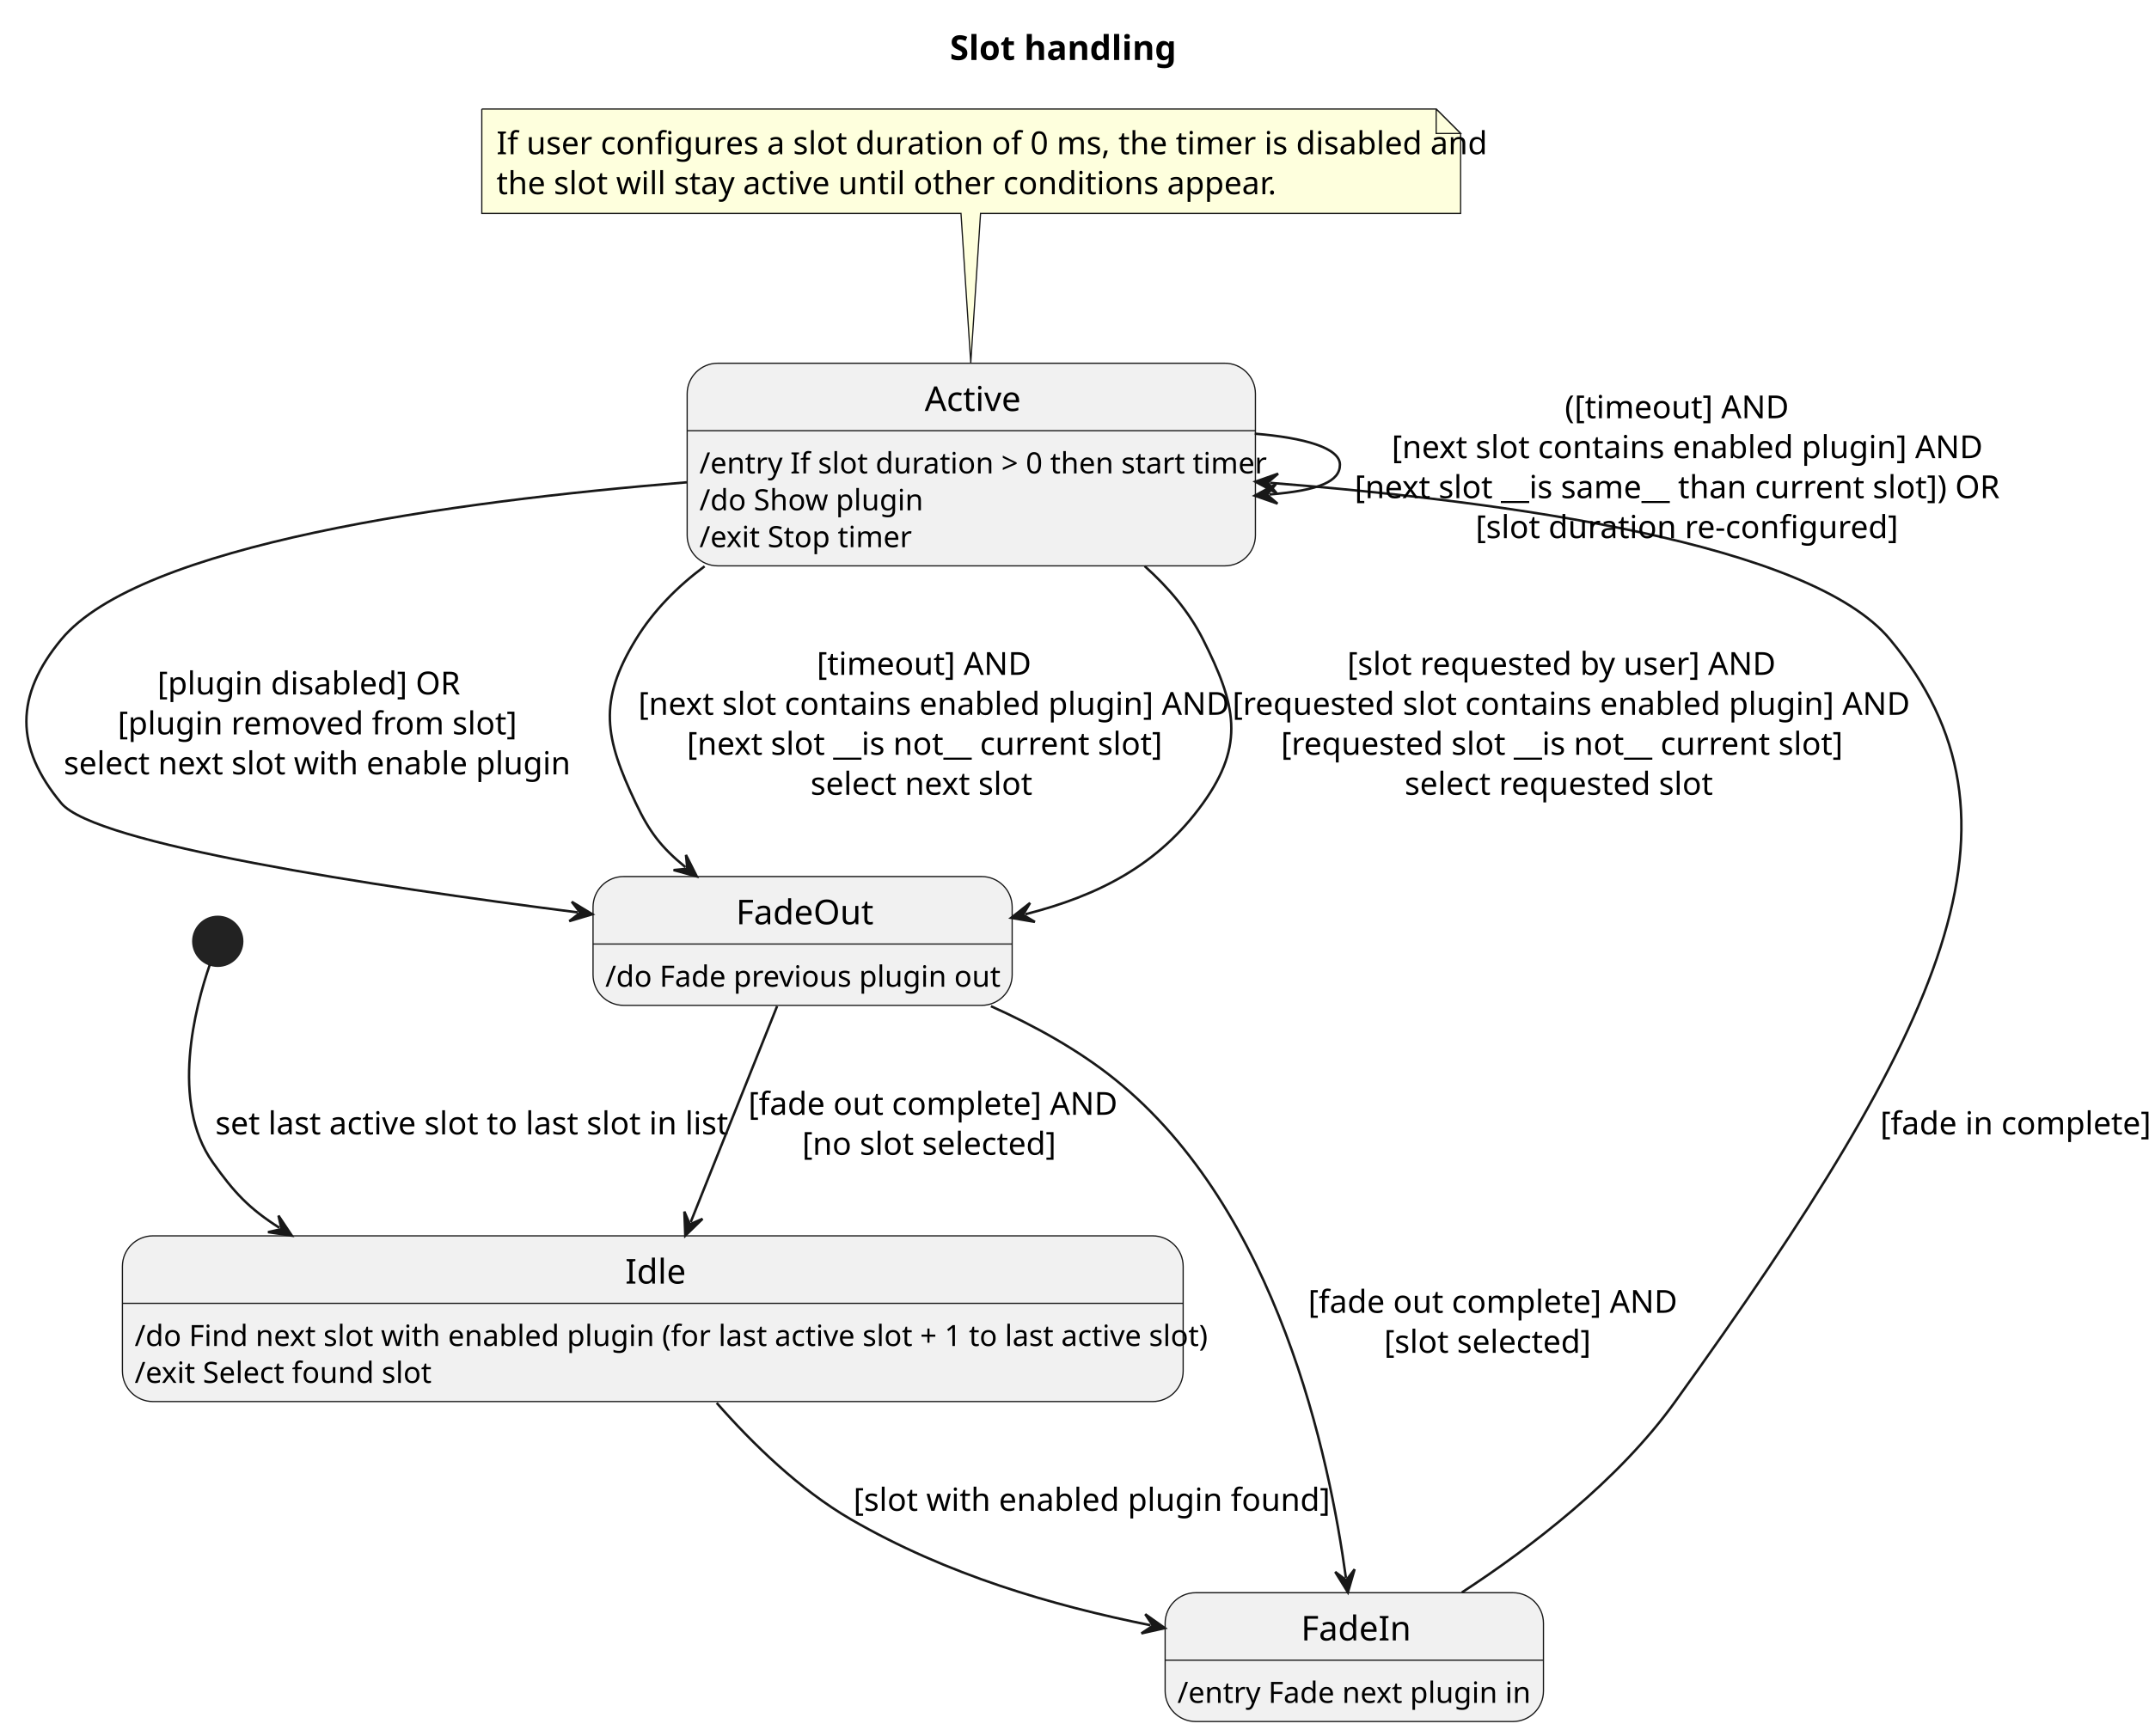
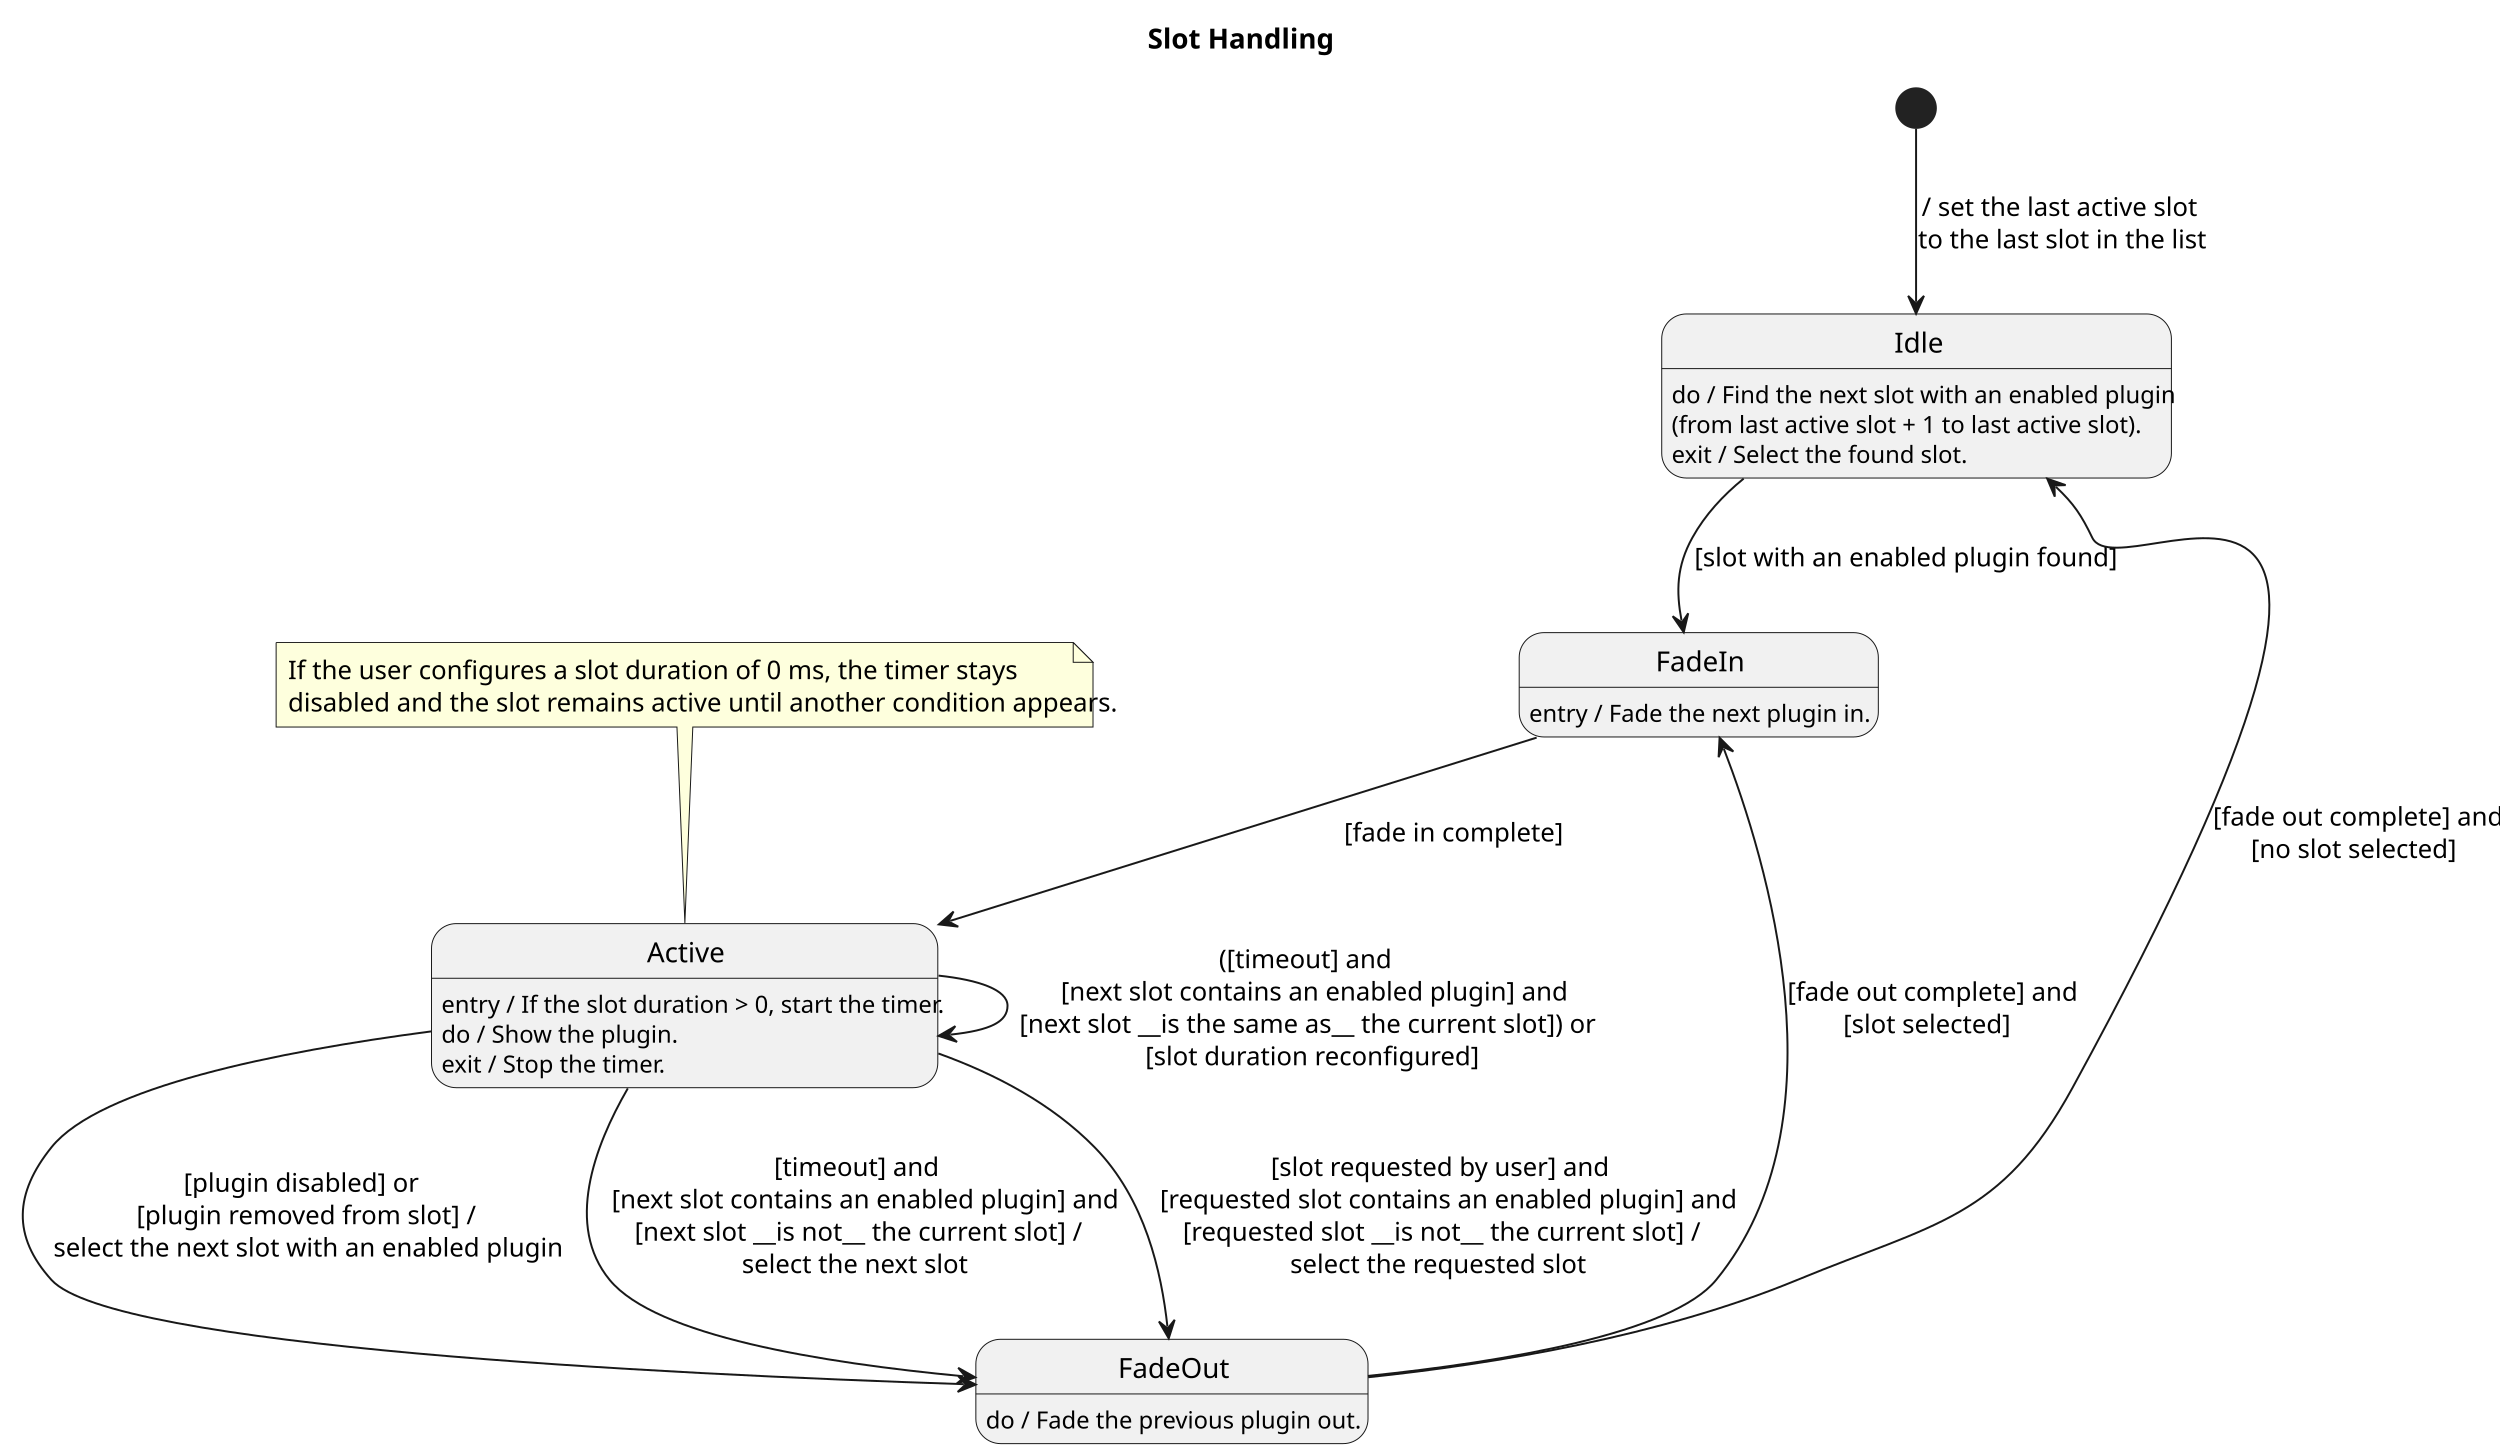
- <svg xmlns="http://www.w3.org/2000/svg" contentStyleType="text/css" data-diagram-type="STATE" height="710px" preserveAspectRatio="none" style="width:879px;height:710px;background:#FFFFFF;" version="1.1" viewBox="0 0 879 710" width="879px" zoomAndPan="magnify">
+ <svg xmlns="http://www.w3.org/2000/svg" contentStyleType="text/css" data-diagram-type="STATE" height="735px" preserveAspectRatio="none" style="width:1263px;height:735px;background:#FFFFFF;" version="1.1" viewBox="0 0 1263 735" width="1263px" zoomAndPan="magnify">
  <defs />
  <g>
    <g class="title" data-source-line="2">
-       <text fill="#000000" font-family="sans-serif" font-size="14" font-weight="bold" lengthAdjust="spacing" textLength="88.655" x="388.515" y="24.533">Slot handling</text>
+       <text fill="#000000" font-family="sans-serif" font-size="14" font-weight="bold" lengthAdjust="spacing" textLength="90.214" x="579.783" y="24.533">Slot Handling</text>
    </g>
    <g class="entity" data-qualified-name="idle" id="ent0002">
-       <rect fill="#F1F1F1" height="67.797" rx="12.5" ry="12.5" style="stroke:#181818;stroke-width:0.5;" width="433.877" x="50.07" y="505.609" />
-       <line style="stroke:#181818;stroke-width:0.5;" x1="50.07" x2="483.947" y1="533.219" y2="533.219" />
-       <text fill="#000000" font-family="sans-serif" font-size="14" lengthAdjust="spacing" textLength="22.572" x="255.722" y="525.143">Idle</text>
-       <text fill="#000000" font-family="sans-serif" font-size="12" lengthAdjust="spacing" textLength="413.877" x="55.07" y="550.676">/do Find next slot with enabled plugin (for last active slot + 1 to last active slot)</text>
-       <text fill="#000000" font-family="sans-serif" font-size="12" lengthAdjust="spacing" textLength="114.064" x="55.07" y="565.769">/exit Select found slot</text>
+       <rect fill="#F1F1F1" height="82.891" rx="12.5" ry="12.5" style="stroke:#181818;stroke-width:0.5;" width="257.492" x="839.5" y="158.609" />
+       <line style="stroke:#181818;stroke-width:0.5;" x1="839.5" x2="1096.992" y1="186.219" y2="186.219" />
+       <text fill="#000000" font-family="sans-serif" font-size="14" lengthAdjust="spacing" textLength="22.572" x="956.96" y="178.143">Idle</text>
+       <text fill="#000000" font-family="sans-serif" font-size="12" lengthAdjust="spacing" textLength="237.492" x="844.5" y="203.676">do / Find the next slot with an enabled plugin</text>
+       <text fill="#000000" font-family="sans-serif" font-size="12" lengthAdjust="spacing" textLength="226.412" x="844.5" y="218.769">(from last active slot + 1 to last active slot).</text>
+       <text fill="#000000" font-family="sans-serif" font-size="12" lengthAdjust="spacing" textLength="140.748" x="844.5" y="233.863">exit / Select the found slot.</text>
    </g>
    <g class="entity" data-qualified-name="fadeIn" id="ent0003">
-       <rect fill="#F1F1F1" height="52.703" rx="12.5" ry="12.5" style="stroke:#181818;stroke-width:0.5;" width="154.748" x="476.57" y="651.609" />
-       <line style="stroke:#181818;stroke-width:0.5;" x1="476.57" x2="631.318" y1="679.219" y2="679.219" />
-       <text fill="#000000" font-family="sans-serif" font-size="14" lengthAdjust="spacing" textLength="43.586" x="532.151" y="671.143">FadeIn</text>
-       <text fill="#000000" font-family="sans-serif" font-size="12" lengthAdjust="spacing" textLength="134.748" x="481.57" y="696.676">/entry Fade next plugin in</text>
+       <rect fill="#F1F1F1" height="52.703" rx="12.5" ry="12.5" style="stroke:#181818;stroke-width:0.5;" width="181.432" x="767.5" y="319.609" />
+       <line style="stroke:#181818;stroke-width:0.5;" x1="767.5" x2="948.932" y1="347.219" y2="347.219" />
+       <text fill="#000000" font-family="sans-serif" font-size="14" lengthAdjust="spacing" textLength="43.586" x="836.423" y="339.143">FadeIn</text>
+       <text fill="#000000" font-family="sans-serif" font-size="12" lengthAdjust="spacing" textLength="161.432" x="772.5" y="364.676">entry / Fade the next plugin in.</text>
    </g>
    <g class="entity" data-qualified-name="active" id="ent0004">
-       <rect fill="#F1F1F1" height="82.891" rx="12.5" ry="12.5" style="stroke:#181818;stroke-width:0.5;" width="232.432" x="281.07" y="148.609" />
-       <line style="stroke:#181818;stroke-width:0.5;" x1="281.07" x2="513.502" y1="176.219" y2="176.219" />
-       <text fill="#000000" font-family="sans-serif" font-size="14" lengthAdjust="spacing" textLength="38.124" x="378.224" y="168.143">Active</text>
-       <text fill="#000000" font-family="sans-serif" font-size="12" lengthAdjust="spacing" textLength="212.432" x="286.07" y="193.676">/entry If slot duration &gt; 0 then start timer</text>
-       <text fill="#000000" font-family="sans-serif" font-size="12" lengthAdjust="spacing" textLength="85.394" x="286.07" y="208.769">/do Show plugin</text>
-       <text fill="#000000" font-family="sans-serif" font-size="12" lengthAdjust="spacing" textLength="80.027" x="286.07" y="223.863">/exit Stop timer</text>
+       <rect fill="#F1F1F1" height="82.891" rx="12.5" ry="12.5" style="stroke:#181818;stroke-width:0.5;" width="255.775" x="218" y="466.609" />
+       <line style="stroke:#181818;stroke-width:0.5;" x1="218" x2="473.775" y1="494.219" y2="494.219" />
+       <text fill="#000000" font-family="sans-serif" font-size="14" lengthAdjust="spacing" textLength="38.124" x="326.826" y="486.143">Active</text>
+       <text fill="#000000" font-family="sans-serif" font-size="12" lengthAdjust="spacing" textLength="235.775" x="223" y="511.676">entry / If the slot duration &gt; 0, start the timer.</text>
+       <text fill="#000000" font-family="sans-serif" font-size="12" lengthAdjust="spacing" textLength="112.078" x="223" y="526.769">do / Show the plugin.</text>
+       <text fill="#000000" font-family="sans-serif" font-size="12" lengthAdjust="spacing" textLength="106.711" x="223" y="541.863">exit / Stop the timer.</text>
    </g>
    <g class="entity" data-qualified-name="fadeOut" id="ent0005">
-       <rect fill="#F1F1F1" height="52.703" rx="12.5" ry="12.5" style="stroke:#181818;stroke-width:0.5;" width="171.435" x="242.57" y="358.609" />
-       <line style="stroke:#181818;stroke-width:0.5;" x1="242.57" x2="414.005" y1="386.219" y2="386.219" />
-       <text fill="#000000" font-family="sans-serif" font-size="14" lengthAdjust="spacing" textLength="54.476" x="301.05" y="378.143">FadeOut</text>
-       <text fill="#000000" font-family="sans-serif" font-size="12" lengthAdjust="spacing" textLength="151.435" x="247.57" y="403.676">/do Fade previous plugin out</text>
+       <rect fill="#F1F1F1" height="52.703" rx="12.5" ry="12.5" style="stroke:#181818;stroke-width:0.5;" width="198.119" x="493" y="676.609" />
+       <line style="stroke:#181818;stroke-width:0.5;" x1="493" x2="691.119" y1="704.219" y2="704.219" />
+       <text fill="#000000" font-family="sans-serif" font-size="14" lengthAdjust="spacing" textLength="54.476" x="564.822" y="696.143">FadeOut</text>
+       <text fill="#000000" font-family="sans-serif" font-size="12" lengthAdjust="spacing" textLength="178.119" x="498" y="721.676">do / Fade the previous plugin out.</text>
    </g>
-     <g class="start_entity" data-qualified-name=".start." data-source-line="15" id="ent0002">
-       <ellipse cx="89.07" cy="385.109" fill="#222222" rx="10" ry="10" style="stroke:#222222;stroke-width:1;" />
+     <g class="start_entity" data-qualified-name=".start." data-source-line="22" id="ent0002">
+       <ellipse cx="968" cy="54.609" fill="#222222" rx="10" ry="10" style="stroke:#222222;stroke-width:1;" />
    </g>
-     <g class="entity" data-qualified-name="GMN2" data-source-line="30" id="ent0003">
-       <path d="M197.07,44.609 L197.07,87.312 A0,0 0 0 0 197.07,87.312 L393.07,87.312 L397.07,148.529 L401.07,87.312 L597.431,87.312 A0,0 0 0 0 597.431,87.312 L597.431,54.609 L587.431,44.609 L197.07,44.609 A0,0 0 0 0 197.07,44.609" fill="#FEFFDD" style="stroke:#181818;stroke-width:0.5;" />
-       <path d="M587.431,44.609 L587.431,54.609 L597.431,54.609 L587.431,44.609" fill="#FEFFDD" style="stroke:#181818;stroke-width:0.5;" />
-       <text fill="#000000" font-family="sans-serif" font-size="13" lengthAdjust="spacing" textLength="379.361" x="203.07" y="63.105">If user configures a slot duration of 0 ms, the timer is disabled and</text>
-       <text fill="#000000" font-family="sans-serif" font-size="13" lengthAdjust="spacing" textLength="299.159" x="203.07" y="79.456">the slot will stay active until other conditions appear.</text>
+     <g class="entity" data-qualified-name="GMN2" data-source-line="37" id="ent0003">
+       <path d="M139.5,324.609 L139.5,367.312 A0,0 0 0 0 139.5,367.312 L342,367.312 L346,466.309 L350,367.312 L552.188,367.312 A0,0 0 0 0 552.188,367.312 L552.188,334.609 L542.188,324.609 L139.5,324.609 A0,0 0 0 0 139.5,324.609" fill="#FEFFDD" style="stroke:#181818;stroke-width:0.5;" />
+       <path d="M542.188,324.609 L542.188,334.609 L552.188,334.609 L542.188,324.609" fill="#FEFFDD" style="stroke:#181818;stroke-width:0.5;" />
+       <text fill="#000000" font-family="sans-serif" font-size="13" lengthAdjust="spacing" textLength="344.659" x="145.5" y="343.104">If the user configures a slot duration of 0 ms, the timer stays</text>
+       <text fill="#000000" font-family="sans-serif" font-size="13" lengthAdjust="spacing" textLength="391.688" x="145.5" y="359.456">disabled and the slot remains active until another condition appears.</text>
    </g>
-     <g class="link" data-entity-1="ent0002" data-entity-2="ent0002" data-link-type="dependency" data-source-line="15" id="lnk3">
-       <path d="M85.79,394.719 C79.87,411.899 69.53,450.889 87.07,475.609 C95.69,487.759 101.772,494.378 114.302,502.318" fill="none" id="*start*-to-idle" style="stroke:#181818;stroke-width:1;" />
-       <polygon fill="#181818" points="119.37,505.529,113.909,497.333,115.147,502.853,109.627,504.091,119.37,505.529" style="stroke:#181818;stroke-width:1;" />
-       <text fill="#000000" font-family="sans-serif" font-size="13" lengthAdjust="spacing" textLength="197.964" x="88.07" y="464.104">set last active slot to last slot in list</text>
+     <g class="link" data-entity-1="ent0002" data-entity-2="ent0002" data-link-type="dependency" data-source-line="22" id="lnk3">
+       <path d="M968,65.029 C968,83.669 968,120.269 968,152.479" fill="none" id="*start*-to-idle" style="stroke:#181818;stroke-width:1;" />
+       <polygon fill="#181818" points="968,158.479,972,149.479,968,153.479,964,149.479,968,158.479" style="stroke:#181818;stroke-width:1;" />
+       <text fill="#000000" font-family="sans-serif" font-size="13" lengthAdjust="spacing" textLength="131.504" x="970.809" y="109.105">/ set the last active slot</text>
+       <text fill="#000000" font-family="sans-serif" font-size="13" lengthAdjust="spacing" textLength="135.123" x="969" y="125.456">to the last slot in the list</text>
    </g>
-     <g class="link" data-entity-1="ent0002" data-entity-2="ent0003" data-link-type="dependency" data-source-line="17" id="lnk4">
-       <path d="M293.15,573.969 C307.68,590.499 327.06,609.459 348.07,621.609 C387.35,644.319 430.317,656.828 470.598,664.918" fill="none" id="idle-to-fadeIn" style="stroke:#181818;stroke-width:1;" />
-       <polygon fill="#181818" points="476.48,666.099,468.444,660.405,471.578,665.115,466.869,668.249,476.48,666.099" style="stroke:#181818;stroke-width:1;" />
-       <text fill="#000000" font-family="sans-serif" font-size="13" lengthAdjust="spacing" textLength="178.515" x="349.07" y="618.105">[slot with enabled plugin found]</text>
+     <g class="link" data-entity-1="ent0002" data-entity-2="ent0003" data-link-type="dependency" data-source-line="24" id="lnk4">
+       <path d="M880.9,241.789 C870.54,250.199 861.39,260.079 855,271.609 C847.01,286.019 846.723,298.672 849.513,313.532" fill="none" id="idle-to-fadeIn" style="stroke:#181818;stroke-width:1;" />
+       <polygon fill="#181818" points="850.62,319.429,852.891,309.846,849.697,314.515,845.028,311.322,850.62,319.429" style="stroke:#181818;stroke-width:1;" />
+       <text fill="#000000" font-family="sans-serif" font-size="13" lengthAdjust="spacing" textLength="196.587" x="856" y="286.104">[slot with an enabled plugin found]</text>
    </g>
-     <g class="link" data-entity-1="ent0003" data-entity-2="ent0004" data-link-type="dependency" data-source-line="19" id="lnk5">
-       <path d="M597.95,651.499 C626.26,633.019 661.97,605.729 685.07,573.609 C796.2,419.079 834.46,335.579 773.07,261.609 C740.46,222.319 617.381,205.272 519.481,197.532" fill="none" id="fadeIn-to-active" style="stroke:#181818;stroke-width:1;" />
-       <polygon fill="#181818" points="513.5,197.059,522.157,201.756,518.484,197.453,522.787,193.781,513.5,197.059" style="stroke:#181818;stroke-width:1;" />
-       <text fill="#000000" font-family="sans-serif" font-size="13" lengthAdjust="spacing" textLength="102.616" x="769.07" y="464.104">[fade in complete]</text>
+     <g class="link" data-entity-1="ent0003" data-entity-2="ent0004" data-link-type="dependency" data-source-line="26" id="lnk5">
+       <path d="M776.31,372.639 C695,398.049 574.737,435.63 480.057,465.22" fill="none" id="fadeIn-to-active" style="stroke:#181818;stroke-width:1;" />
+       <polygon fill="#181818" points="474.33,467.009,484.113,468.143,479.102,465.518,481.727,460.507,474.33,467.009" style="stroke:#181818;stroke-width:1;" />
+       <text fill="#000000" font-family="sans-serif" font-size="13" lengthAdjust="spacing" textLength="102.616" x="679" y="425.104">[fade in complete]</text>
    </g>
-     <g class="link" data-entity-1="ent0004" data-entity-2="ent0005" data-link-type="dependency" data-source-line="21" id="lnk6">
-       <path d="M280.92,197.319 C184.17,205.209 57.2,222.819 25.07,261.609 C6.07,284.539 6,305.739 25.07,328.609 C39,345.319 151.728,362.458 236.339,373.278" fill="none" id="active-to-fadeOut" style="stroke:#181818;stroke-width:1;" />
-       <polygon fill="#181818" points="242.29,374.039,233.87,368.93,237.33,373.405,232.855,376.865,242.29,374.039" style="stroke:#181818;stroke-width:1;" />
-       <text fill="#000000" font-family="sans-serif" font-size="13" lengthAdjust="spacing" textLength="117.07" x="64.372" y="284.104">[plugin disabled] OR</text>
-       <text fill="#000000" font-family="sans-serif" font-size="13" lengthAdjust="spacing" textLength="149.564" x="48.125" y="300.456">[plugin removed from slot]</text>
-       <text fill="#000000" font-family="sans-serif" font-size="13" lengthAdjust="spacing" textLength="193.673" x="26.07" y="316.808">select next slot with enable plugin</text>
+     <g class="link" data-entity-1="ent0004" data-entity-2="ent0005" data-link-type="dependency" data-source-line="28" id="lnk6">
+       <path d="M217.81,521.069 C139.69,531.309 50.32,549.349 26,579.609 C7.35,602.819 6,624.549 26,646.609 C56.7,680.459 332.983,694.18 486.933,699.29" fill="none" id="active-to-fadeOut" style="stroke:#181818;stroke-width:1;" />
+       <polygon fill="#181818" points="492.93,699.489,484.068,695.193,487.933,699.323,483.802,703.189,492.93,699.489" style="stroke:#181818;stroke-width:1;" />
+       <text fill="#000000" font-family="sans-serif" font-size="13" lengthAdjust="spacing" textLength="109.129" x="92.765" y="602.105">[plugin disabled] or</text>
+       <text fill="#000000" font-family="sans-serif" font-size="13" lengthAdjust="spacing" textLength="156.787" x="68.936" y="618.456">[plugin removed from slot] /</text>
+       <text fill="#000000" font-family="sans-serif" font-size="13" lengthAdjust="spacing" textLength="240.659" x="27" y="634.808">select the next slot with an enabled plugin</text>
    </g>
-     <g class="link" data-entity-1="ent0004" data-entity-2="ent0005" data-link-type="dependency" data-source-line="22" id="lnk7">
-       <path d="M288.2,231.679 C277.07,239.969 267.24,249.849 260.07,261.609 C244.56,287.029 247.3,301.709 260.07,328.609 C265.62,340.309 270.337,346.559 280.367,354.769" fill="none" id="active-to-fadeOut-1" style="stroke:#181818;stroke-width:1;" />
-       <polygon fill="#181818" points="285.01,358.569,280.579,349.773,281.141,355.402,275.512,355.964,285.01,358.569" style="stroke:#181818;stroke-width:1;" />
-       <text fill="#000000" font-family="sans-serif" font-size="13" lengthAdjust="spacing" textLength="80.914" x="334.071" y="276.104">[timeout] AND</text>
-       <text fill="#000000" font-family="sans-serif" font-size="13" lengthAdjust="spacing" textLength="226.916" x="261.07" y="292.456">[next slot contains enabled plugin] AND</text>
-       <text fill="#000000" font-family="sans-serif" font-size="13" lengthAdjust="spacing" textLength="187.154" x="280.951" y="308.808">[next slot __is not__ current slot]</text>
-       <text fill="#000000" font-family="sans-serif" font-size="13" lengthAdjust="spacing" textLength="85.985" x="331.535" y="325.159">select next slot</text>
+     <g class="link" data-entity-1="ent0004" data-entity-2="ent0005" data-link-type="dependency" data-source-line="29" id="lnk7">
+       <path d="M317.17,549.849 C299.98,579.569 285.49,619.269 308,646.609 C331.31,674.919 414.437,688.422 486.697,695.292" fill="none" id="active-to-fadeOut-1" style="stroke:#181818;stroke-width:1;" />
+       <polygon fill="#181818" points="492.67,695.859,484.089,691.025,487.692,695.386,483.332,698.99,492.67,695.859" style="stroke:#181818;stroke-width:1;" />
+       <text fill="#000000" font-family="sans-serif" font-size="13" lengthAdjust="spacing" textLength="75.156" x="391.037" y="594.105">[timeout] and</text>
+       <text fill="#000000" font-family="sans-serif" font-size="13" lengthAdjust="spacing" textLength="239.231" x="309" y="610.456">[next slot contains an enabled plugin] and</text>
+       <text fill="#000000" font-family="sans-serif" font-size="13" lengthAdjust="spacing" textLength="216.061" x="320.584" y="626.808">[next slot __is not__ the current slot] /</text>
+       <text fill="#000000" font-family="sans-serif" font-size="13" lengthAdjust="spacing" textLength="107.669" x="374.781" y="643.159">select the next slot</text>
    </g>
-     <g class="link" data-entity-1="ent0004" data-entity-2="ent0005" data-link-type="dependency" data-source-line="23" id="lnk8">
-       <path d="M468.19,231.609 C477.82,240.229 486.34,250.229 492.07,261.609 C505.45,288.209 509.42,304.409 492.07,328.609 C473.85,354.009 449.175,366.449 419.404,374.029" fill="none" id="active-to-fadeOut-2" style="stroke:#181818;stroke-width:1;" />
-       <polygon fill="#181818" points="413.59,375.509,423.299,377.165,418.435,374.276,421.325,369.412,413.59,375.509" style="stroke:#181818;stroke-width:1;" />
-       <text fill="#000000" font-family="sans-serif" font-size="13" lengthAdjust="spacing" textLength="166.188" x="551.058" y="276.104">[slot requested by user] AND</text>
-       <text fill="#000000" font-family="sans-serif" font-size="13" lengthAdjust="spacing" textLength="260.165" x="504.07" y="292.456">[requested slot contains enabled plugin] AND</text>
-       <text fill="#000000" font-family="sans-serif" font-size="13" lengthAdjust="spacing" textLength="220.403" x="523.951" y="308.808">[requested slot __is not__ current slot]</text>
-       <text fill="#000000" font-family="sans-serif" font-size="13" lengthAdjust="spacing" textLength="119.234" x="574.535" y="325.159">select requested slot</text>
+     <g class="link" data-entity-1="ent0004" data-entity-2="ent0005" data-link-type="dependency" data-source-line="30" id="lnk8">
+       <path d="M474.04,532.209 C503.02,542.619 531.54,557.719 553,579.609 C578.62,605.749 586.765,642.705 589.785,670.185" fill="none" id="active-to-fadeOut-2" style="stroke:#181818;stroke-width:1;" />
+       <polygon fill="#181818" points="590.44,676.149,593.433,666.766,589.894,671.179,585.481,667.64,590.44,676.149" style="stroke:#181818;stroke-width:1;" />
+       <text fill="#000000" font-family="sans-serif" font-size="13" lengthAdjust="spacing" textLength="160.431" x="642.024" y="594.105">[slot requested by user] and</text>
+       <text fill="#000000" font-family="sans-serif" font-size="13" lengthAdjust="spacing" textLength="272.479" x="586" y="610.456">[requested slot contains an enabled plugin] and</text>
+       <text fill="#000000" font-family="sans-serif" font-size="13" lengthAdjust="spacing" textLength="249.31" x="597.585" y="626.808">[requested slot __is not__ the current slot] /</text>
+       <text fill="#000000" font-family="sans-serif" font-size="13" lengthAdjust="spacing" textLength="140.918" x="651.781" y="643.159">select the requested slot</text>
    </g>
-     <g class="link" data-entity-1="ent0004" data-entity-2="ent0004" data-link-type="dependency" data-source-line="24" id="lnk9">
-       <path d="M513.24,177.429 C533.76,179.099 548.07,183.319 548.07,190.109 C548.07,196.899 539.74,200.633 519.22,202.303" fill="none" id="active-to-active" style="stroke:#181818;stroke-width:1;" />
-       <polygon fill="#181818" points="513.24,202.789,522.535,206.046,518.223,202.384,521.886,198.072,513.24,202.789" style="stroke:#181818;stroke-width:1;" />
-       <text fill="#000000" font-family="sans-serif" font-size="13" lengthAdjust="spacing" textLength="85.243" x="640.062" y="171.105">([timeout] AND</text>
-       <text fill="#000000" font-family="sans-serif" font-size="13" lengthAdjust="spacing" textLength="226.916" x="569.225" y="187.456">[next slot contains enabled plugin] AND</text>
-       <text fill="#000000" font-family="sans-serif" font-size="13" lengthAdjust="spacing" textLength="257.226" x="554.07" y="203.808">[next slot __is same__ than current slot]) OR</text>
-       <text fill="#000000" font-family="sans-serif" font-size="13" lengthAdjust="spacing" textLength="158.253" x="603.556" y="220.159">[slot duration re-configured]</text>
+     <g class="link" data-entity-1="ent0004" data-entity-2="ent0004" data-link-type="dependency" data-source-line="31" id="lnk9">
+       <path d="M474.13,492.879 C494.81,495.079 509,500.159 509,508.109 C509,516.059 500.776,520.505 480.096,522.705" fill="none" id="active-to-active" style="stroke:#181818;stroke-width:1;" />
+       <polygon fill="#181818" points="474.13,523.339,483.503,526.365,479.102,522.81,482.656,518.41,474.13,523.339" style="stroke:#181818;stroke-width:1;" />
+       <text fill="#000000" font-family="sans-serif" font-size="13" lengthAdjust="spacing" textLength="79.485" x="615.798" y="489.104">([timeout] and</text>
+       <text fill="#000000" font-family="sans-serif" font-size="13" lengthAdjust="spacing" textLength="239.231" x="535.925" y="505.456">[next slot contains an enabled plugin] and</text>
+       <text fill="#000000" font-family="sans-serif" font-size="13" lengthAdjust="spacing" textLength="281.081" x="515" y="521.808">[next slot __is the same as__ the current slot]) or</text>
+       <text fill="#000000" font-family="sans-serif" font-size="13" lengthAdjust="spacing" textLength="153.924" x="578.578" y="538.159">[slot duration reconfigured]</text>
    </g>
-     <g class="link" data-entity-1="ent0005" data-entity-2="ent0002" data-link-type="dependency" data-source-line="26" id="lnk10">
-       <path d="M317.86,411.639 C307.55,437.409 293.797,471.768 282.527,499.958" fill="none" id="fadeOut-to-idle" style="stroke:#181818;stroke-width:1;" />
-       <polygon fill="#181818" points="280.3,505.529,287.355,498.657,282.156,500.887,279.927,495.688,280.3,505.529" style="stroke:#181818;stroke-width:1;" />
-       <text fill="#000000" font-family="sans-serif" font-size="13" lengthAdjust="spacing" textLength="141.629" x="306.07" y="456.104">[fade out complete] AND</text>
-       <text fill="#000000" font-family="sans-serif" font-size="13" lengthAdjust="spacing" textLength="97.557" x="328.106" y="472.456">[no slot selected]</text>
+     <g class="link" data-entity-1="ent0005" data-entity-2="ent0002" data-link-type="dependency" data-source-line="33" id="lnk10">
+       <path d="M691.18,695.789 C755.04,689.069 838.75,675.199 908,646.609 C977.63,617.859 1010.89,615.719 1047,549.609 C1256.78,165.589 1071.98,302.599 1057,271.609 C1051.59,260.429 1047.834,254.587 1038.634,245.947" fill="none" id="fadeOut-to-idle" style="stroke:#181818;stroke-width:1;" />
+       <polygon fill="#181818" points="1034.26,241.839,1038.082,250.916,1037.905,245.262,1043.559,245.085,1034.26,241.839" style="stroke:#181818;stroke-width:1;" />
+       <text fill="#000000" font-family="sans-serif" font-size="13" lengthAdjust="spacing" textLength="135.872" x="1118" y="417.104">[fade out complete] and</text>
+       <text fill="#000000" font-family="sans-serif" font-size="13" lengthAdjust="spacing" textLength="97.557" x="1137.157" y="433.456">[no slot selected]</text>
    </g>
-     <g class="link" data-entity-1="ent0005" data-entity-2="ent0003" data-link-type="dependency" data-source-line="27" id="lnk11">
-       <path d="M405.32,411.649 C423.05,419.599 441.07,429.529 456.07,441.609 C522.79,495.379 543.818,596.465 550.518,645.525" fill="none" id="fadeOut-to-fadeIn" style="stroke:#181818;stroke-width:1;" />
-       <polygon fill="#181818" points="551.33,651.469,554.075,642.011,550.653,646.515,546.149,643.093,551.33,651.469" style="stroke:#181818;stroke-width:1;" />
-       <text fill="#000000" font-family="sans-serif" font-size="13" lengthAdjust="spacing" textLength="141.629" x="535.07" y="537.105">[fade out complete] AND</text>
-       <text fill="#000000" font-family="sans-serif" font-size="13" lengthAdjust="spacing" textLength="79.485" x="566.142" y="553.456">[slot selected]</text>
+     <g class="link" data-entity-1="ent0005" data-entity-2="ent0003" data-link-type="dependency" data-source-line="34" id="lnk11">
+       <path d="M691.1,695.119 C760.56,687.919 844.79,673.749 867,646.609 C932.73,566.299 892.709,434.867 870.889,378.297" fill="none" id="fadeOut-to-fadeIn" style="stroke:#181818;stroke-width:1;" />
+       <polygon fill="#181818" points="868.73,372.699,868.237,382.536,870.529,377.364,875.701,379.657,868.73,372.699" style="stroke:#181818;stroke-width:1;" />
+       <text fill="#000000" font-family="sans-serif" font-size="13" lengthAdjust="spacing" textLength="135.872" x="903" y="505.604">[fade out complete] and</text>
+       <text fill="#000000" font-family="sans-serif" font-size="13" lengthAdjust="spacing" textLength="79.485" x="931.193" y="521.956">[slot selected]</text>
    </g>
  </g>
</svg>
